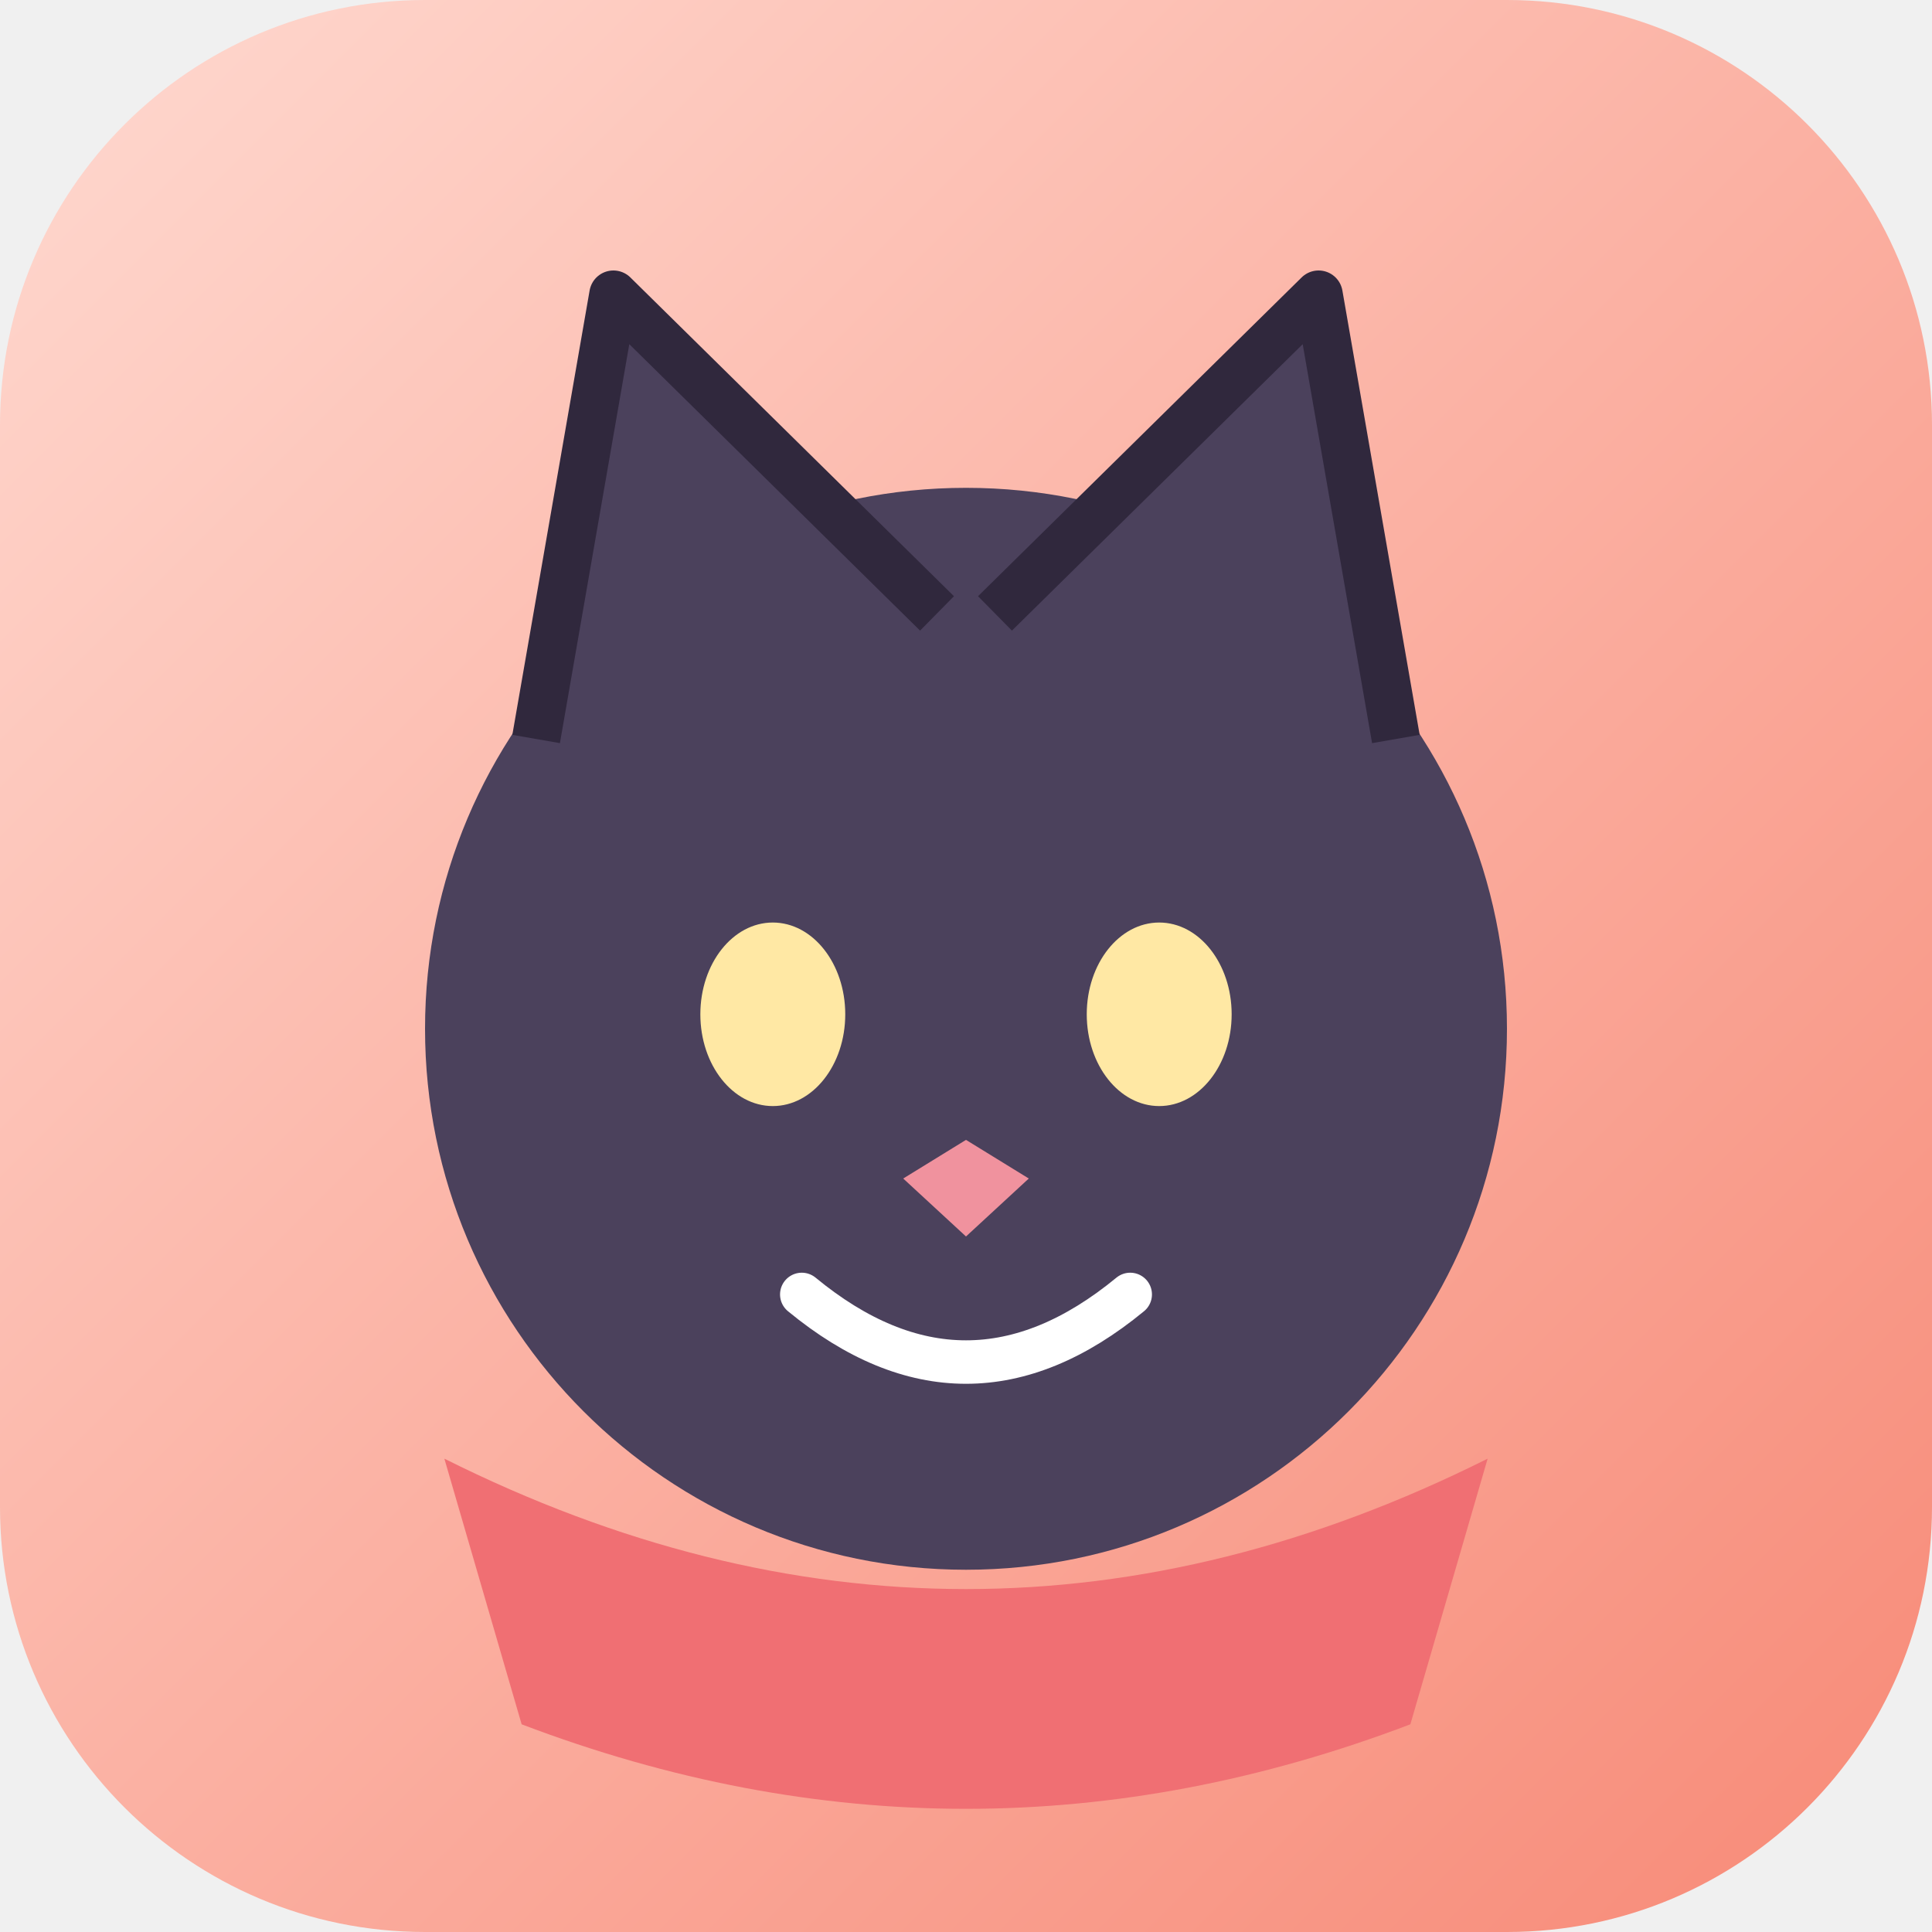
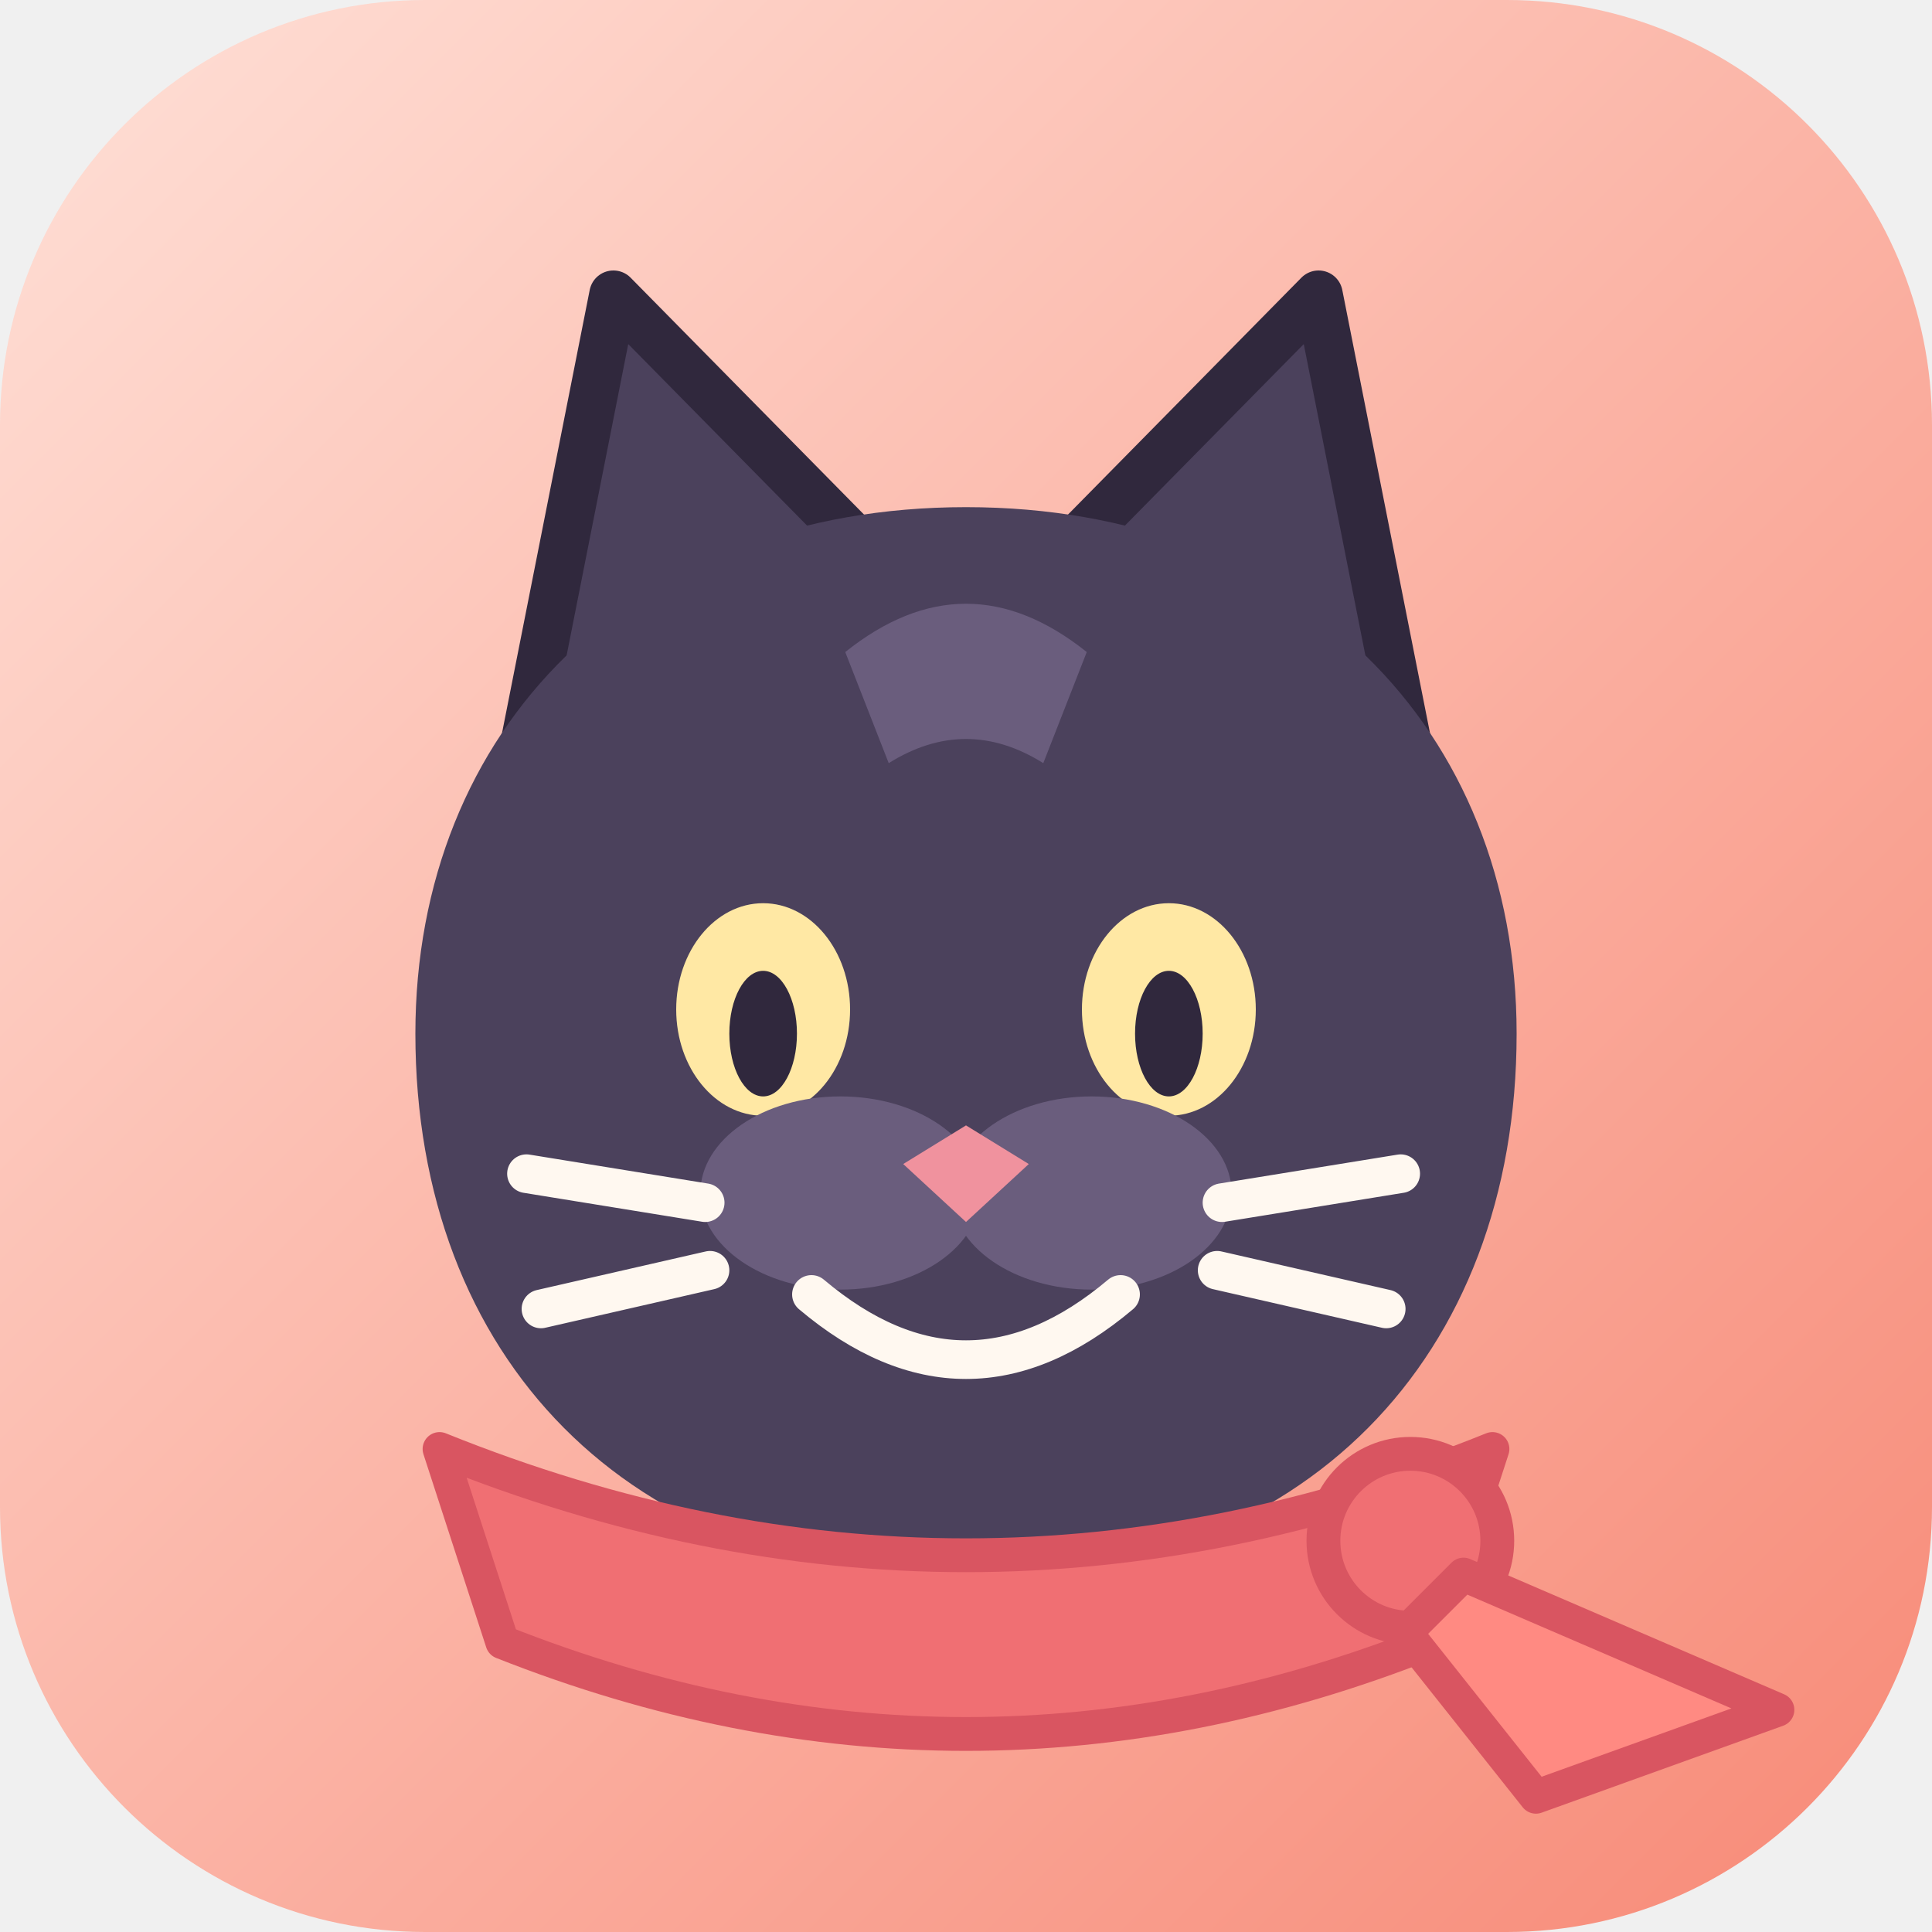
<svg xmlns="http://www.w3.org/2000/svg" viewBox="0 0 400 400">
  <defs>
-     <linearGradient id="b" x2="1" y2="1">
-       <stop stop-color="#ffd9d0" />
+     <linearGradient id="bg" x2="1" y2="1">
+       <stop stop-color="#ffe0d7" />
      <stop offset="1" stop-color="#f78976" />
    </linearGradient>
  </defs>
-   <rect width="400" height="400" rx="88" fill="url(#b)" />
-   <circle cx="200" cy="213" r="112" fill="#4b415c" />
-   <path d="m111 153 16-92 67 66m95 26-16-92-67 66" fill="#4b415c" stroke="#30283d" stroke-width="10" stroke-linejoin="round" />
-   <ellipse cx="160" cy="210" rx="15" ry="19" fill="#ffe8a4" />
-   <ellipse cx="240" cy="210" rx="15" ry="19" fill="#ffe8a4" />
-   <path d="m187 244 13 12 13-12-13-8Z" fill="#f0929e" />
-   <path d="M166 268q34 28 68 0" fill="none" stroke="#fff" stroke-width="9" stroke-linecap="round" />
-   <path d="M92 302q108 54 216 0l-16 55q-92 35-184 0Z" fill="#f06f73" />
+   <rect width="400" height="400" rx="88" fill="url(#bg)" />
+   <path d="m108 157 19-96 67 68m98 28-19-96-67 68" fill="#4b415c" stroke="#30283d" stroke-width="10" stroke-linejoin="round" />
+   <path d="M200 105c69 0 114 46 114 109 0 67-44 113-114 113S86 281 86 214c0-63 45-109 114-109Z" fill="#4b415c" />
+   <path d="M175 135q25-20 50 0l-9 23q-16-10-32 0Z" fill="#6a5d7d" />
+   <ellipse cx="158" cy="209" rx="18" ry="22" fill="#ffe8a4" />
+   <ellipse cx="242" cy="209" rx="18" ry="22" fill="#ffe8a4" />
+   <ellipse cx="158" cy="214" rx="7" ry="13" fill="#30283d" />
+   <ellipse cx="242" cy="214" rx="7" ry="13" fill="#30283d" />
+   <ellipse cx="174" cy="247" rx="29" ry="20" fill="#6a5d7d" />
+   <ellipse cx="226" cy="247" rx="29" ry="20" fill="#6a5d7d" />
+   <path d="m187 241 13 12 13-12-13-8Z" fill="#f0929e" />
+   <path d="M168 268q32 27 64 0M146 249l-37-6m38 20-35 8m141-22 37-6m-38 20 35 8" fill="none" stroke="#fff8f0" stroke-width="8" stroke-linecap="round" />
+   <path d="M91 300q109 44 218 0l-13 40q-96 38-192 0Z" fill="#f06f73" stroke="#d95561" stroke-width="7" stroke-linejoin="round" />
+   <circle cx="292" cy="319" r="18" fill="#f06f73" stroke="#d95561" stroke-width="7" />
+   <path d="m303 326 65 28-50 18-27-34Z" fill="#ff8a82" stroke="#d95561" stroke-width="7" stroke-linejoin="round" />
</svg>
